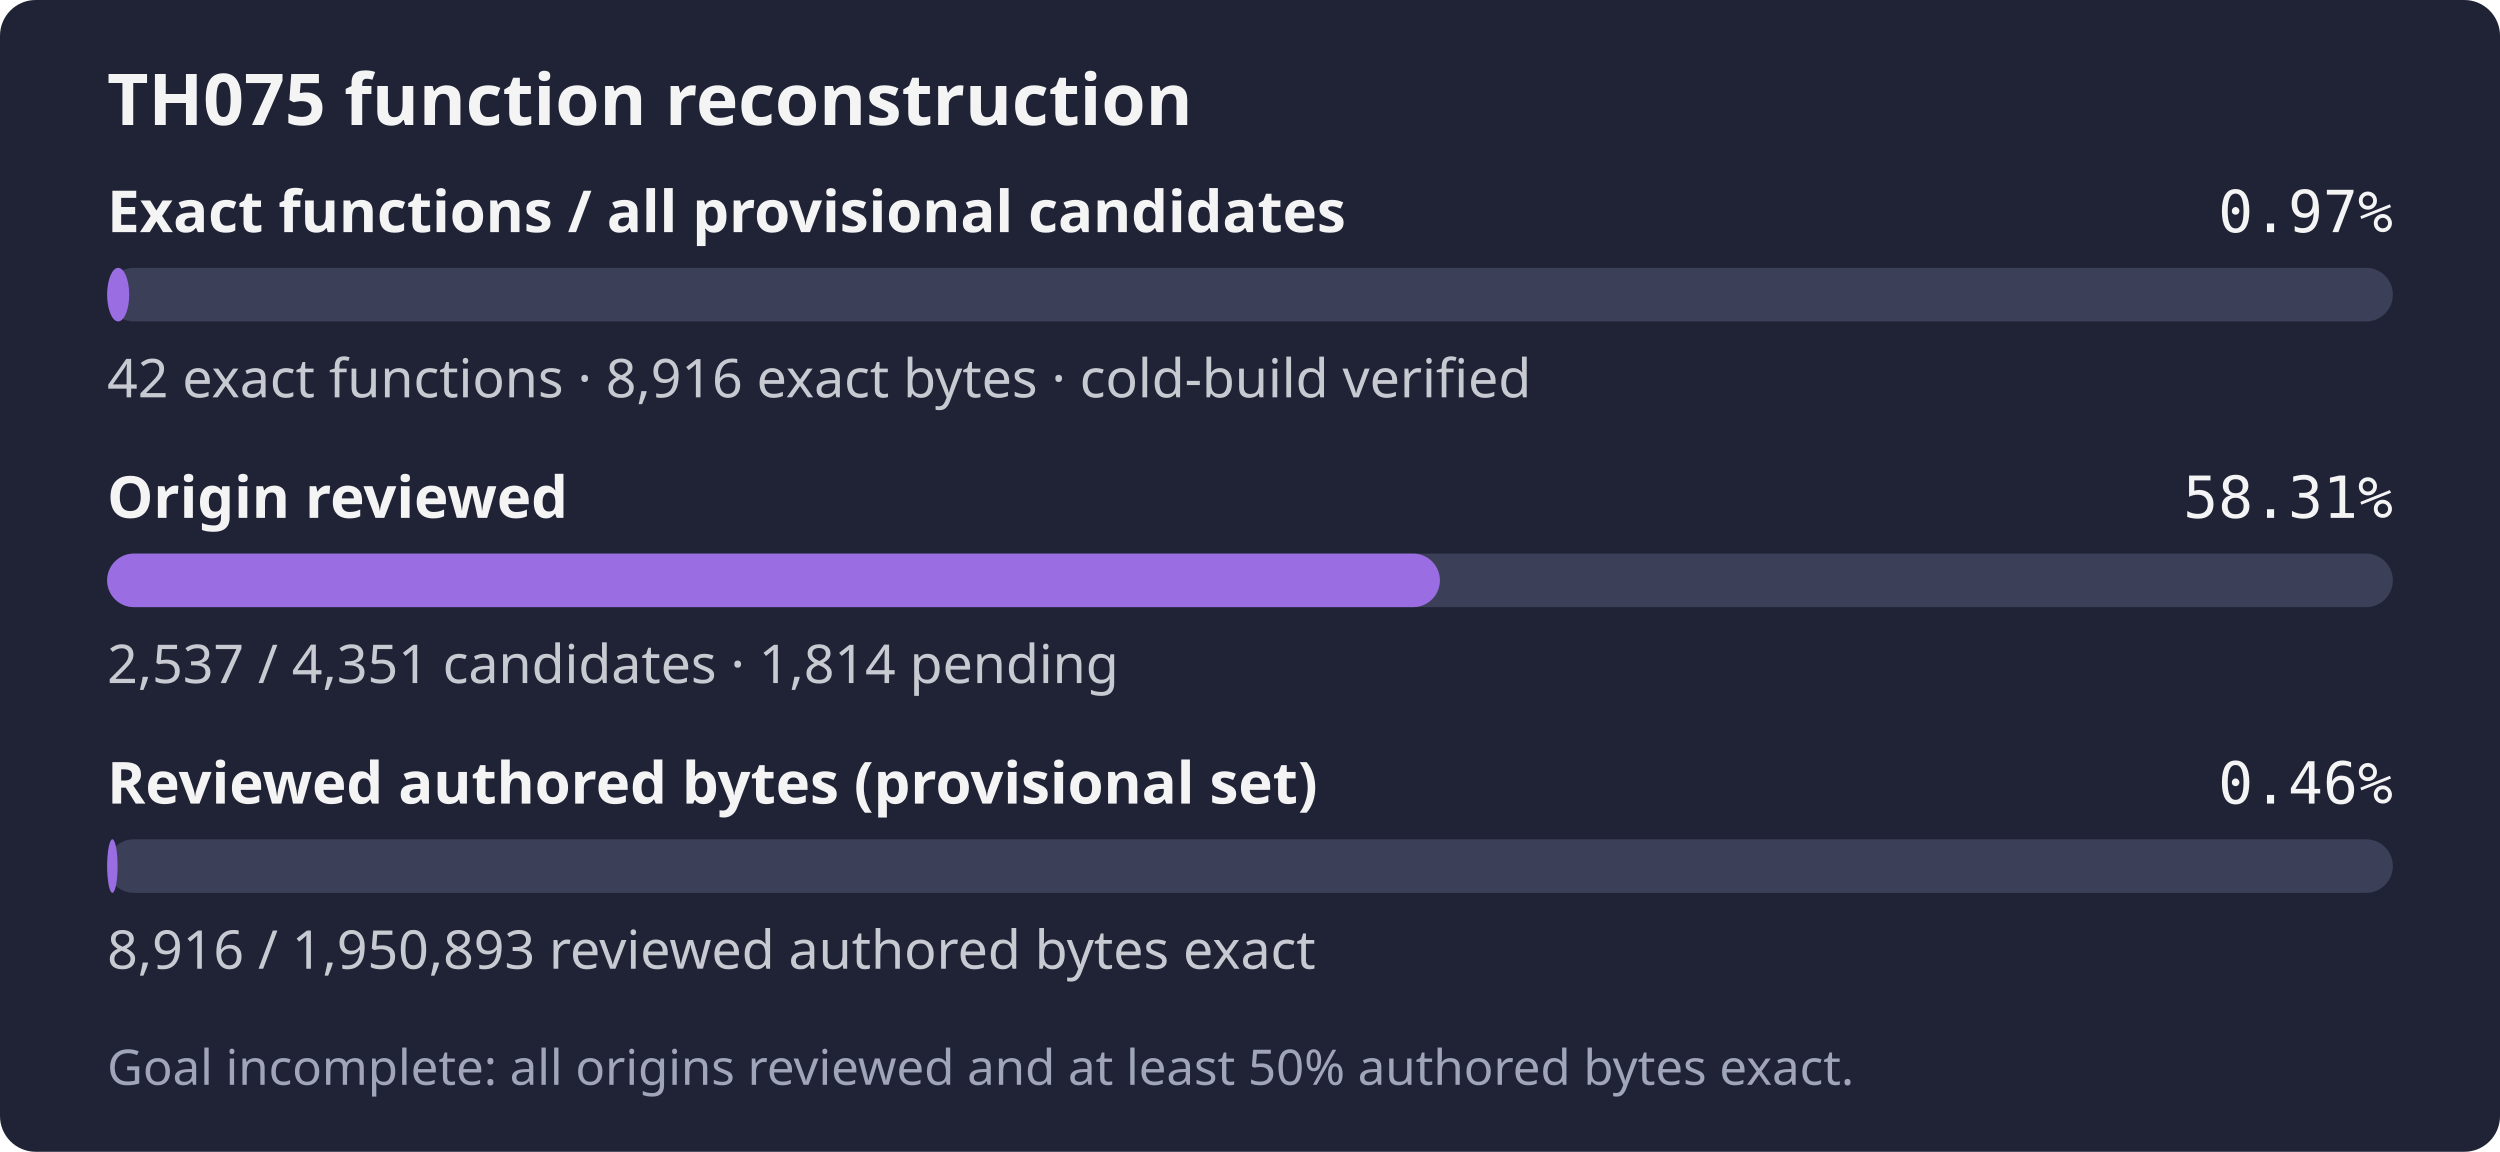
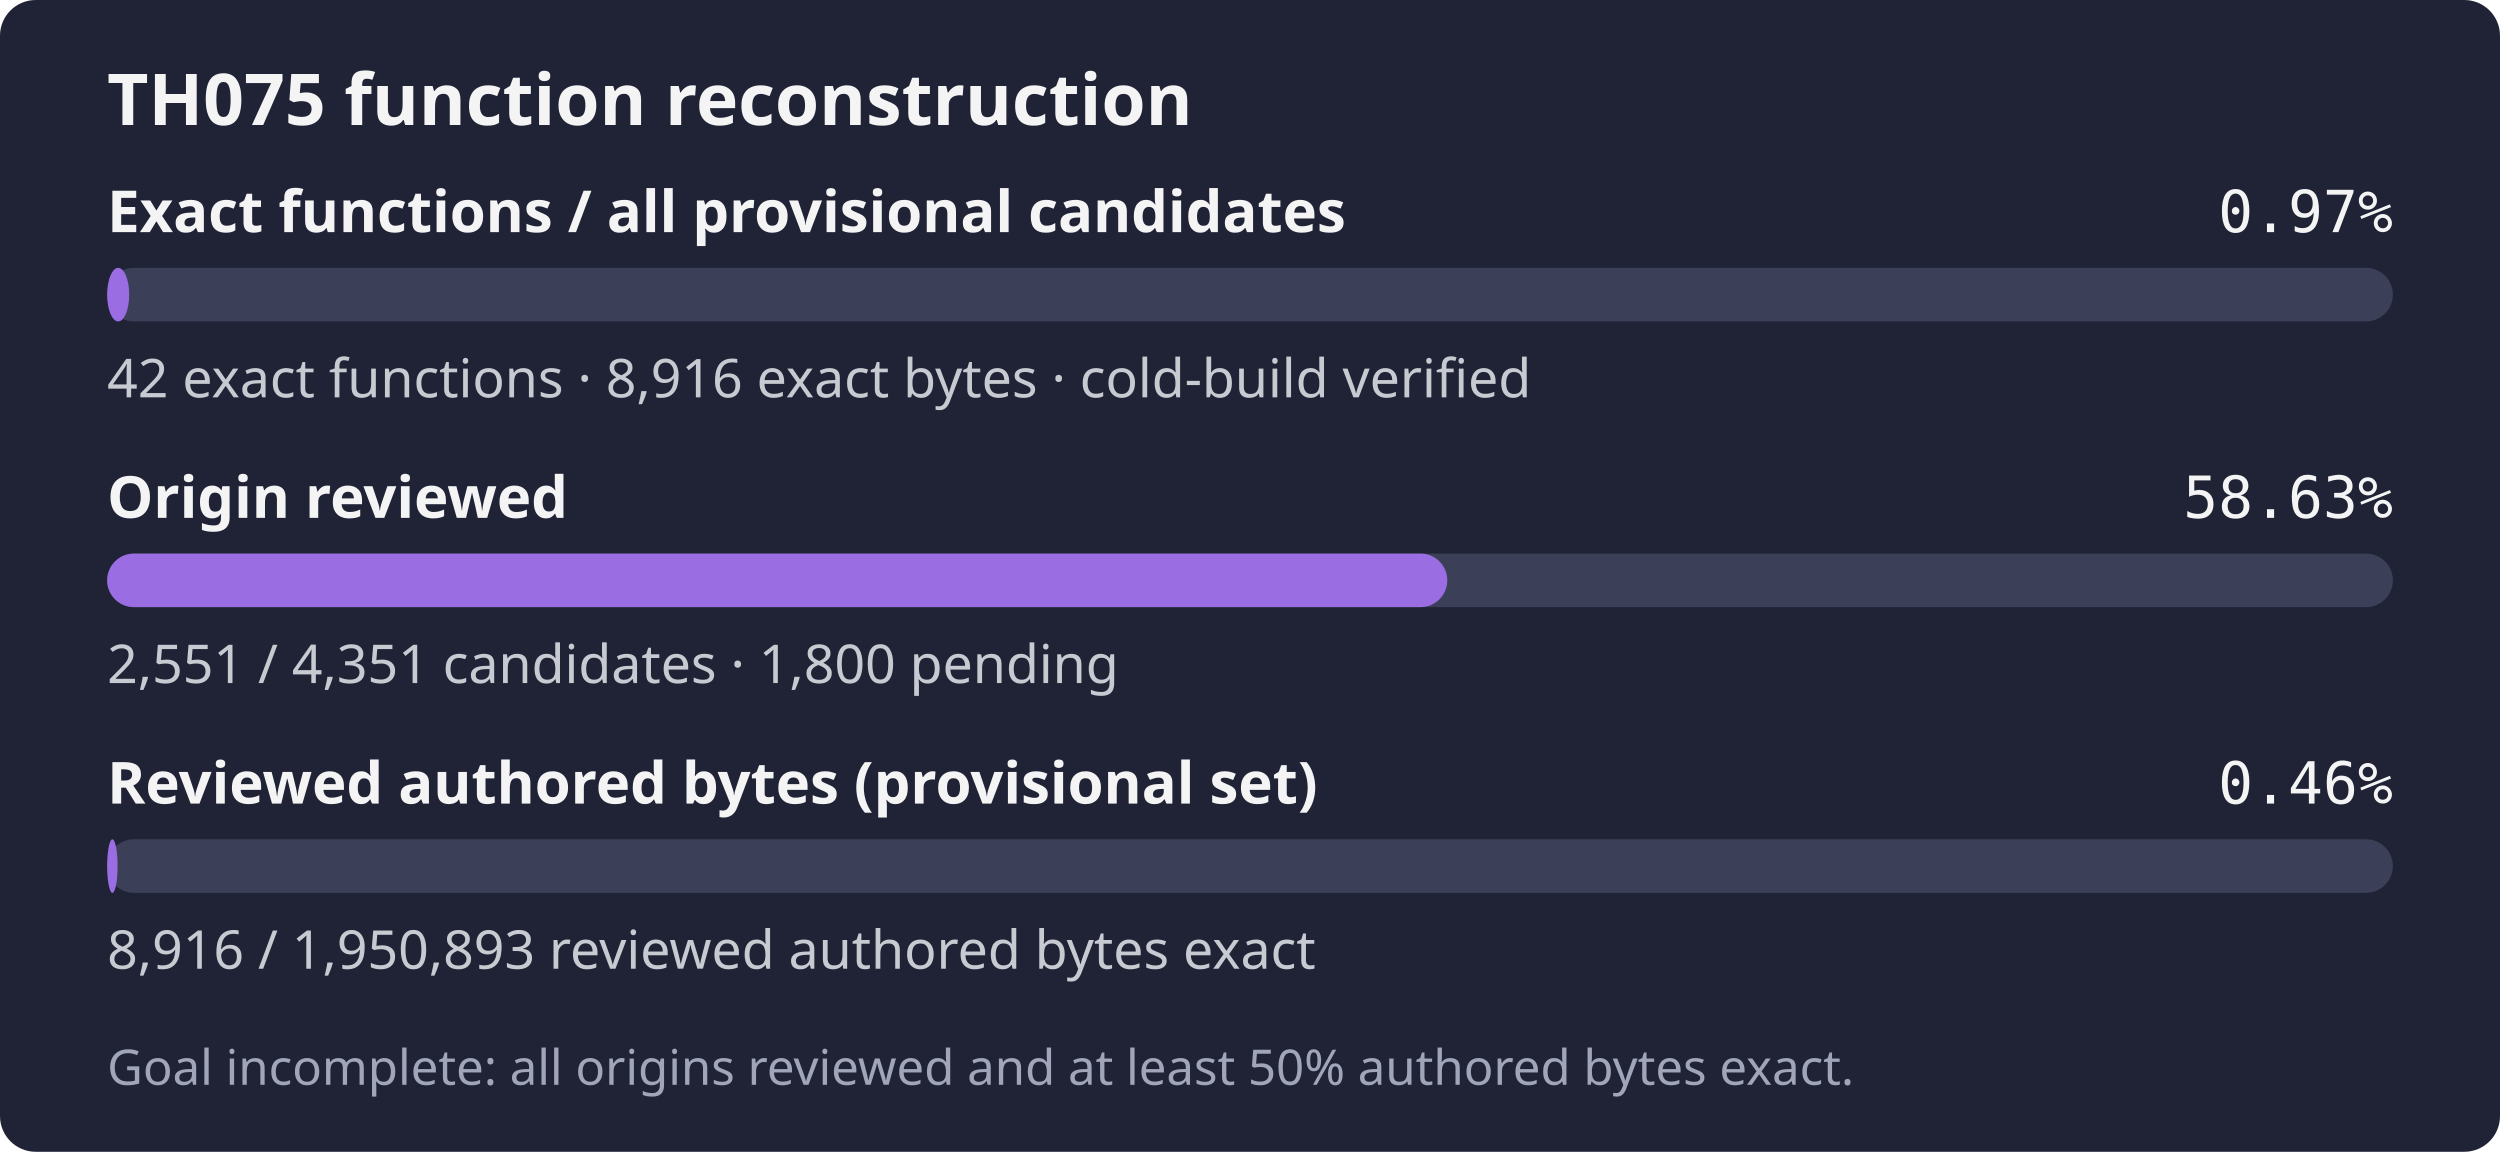
- <svg xmlns="http://www.w3.org/2000/svg" width="560" height="258" role="img" aria-label="TH075: 42 exact functions, 8,916 exact bytes; 2,537 of 4,351 candidates reviewed; Goal incomplete: all origins reviewed and at least 50% authored bytes exact.">
+ <svg xmlns="http://www.w3.org/2000/svg" width="560" height="258" role="img" aria-label="TH075: 42 exact functions, 8,916 exact bytes; 2,551 of 4,351 candidates reviewed; Goal incomplete: all origins reviewed and at least 50% authored bytes exact.">
  <rect width="560" height="258" rx="8" fill="#1f2335" />
  <text x="24" y="28" fill="#f4f4f5" font-family="sans-serif" font-size="16" font-weight="600">TH075 function reconstruction</text>
  <text x="24" y="52" fill="#f4f4f5" font-family="sans-serif" font-size="13" font-weight="600">Exact functions / all provisional candidates</text>
  <text x="536" y="52" fill="#f4f4f5" text-anchor="end" font-family="monospace" font-size="13">0.97%</text>
  <rect x="24" y="60" width="512" height="12" rx="6" fill="#3b4058" />
  <rect x="24" y="60" width="4.94" height="12" rx="6" fill="#9b6de3" />
  <text x="24" y="89" fill="#c8cad2" font-family="sans-serif" font-size="12">42 exact functions · 8,916 exact bytes · cold-build verified</text>
  <text x="24" y="116" fill="#f4f4f5" font-family="sans-serif" font-size="13" font-weight="600">Origin reviewed</text>
-   <text x="536" y="116" fill="#f4f4f5" text-anchor="end" font-family="monospace" font-size="13">58.31%</text>
+   <text x="536" y="116" fill="#f4f4f5" text-anchor="end" font-family="monospace" font-size="13">58.63%</text>
  <rect x="24" y="124" width="512" height="12" rx="6" fill="#3b4058" />
-   <rect x="24" y="124" width="298.54" height="12" rx="6" fill="#9b6de3" />
-   <text x="24" y="153" fill="#c8cad2" font-family="sans-serif" font-size="12">2,537 / 4,351 candidates · 1,814 pending</text>
+   <rect x="24" y="124" width="300.19" height="12" rx="6" fill="#9b6de3" />
+   <text x="24" y="153" fill="#c8cad2" font-family="sans-serif" font-size="12">2,551 / 4,351 candidates · 1,800 pending</text>
  <text x="24" y="180" fill="#f4f4f5" font-family="sans-serif" font-size="13" font-weight="600">Reviewed authored bytes (provisional set)</text>
  <text x="536" y="180" fill="#f4f4f5" text-anchor="end" font-family="monospace" font-size="13">0.46%</text>
  <rect x="24" y="188" width="512" height="12" rx="6" fill="#3b4058" />
  <rect x="24" y="188" width="2.34" height="12" rx="6" fill="#9b6de3" />
  <text x="24" y="217" fill="#c8cad2" font-family="sans-serif" font-size="12">8,916 / 1,950,893 reviewed authored bytes exact</text>
  <text x="24" y="243" fill="#a0a5ba" font-family="sans-serif" font-size="11">Goal incomplete: all origins reviewed and at least 50% authored bytes exact.</text>
</svg>
